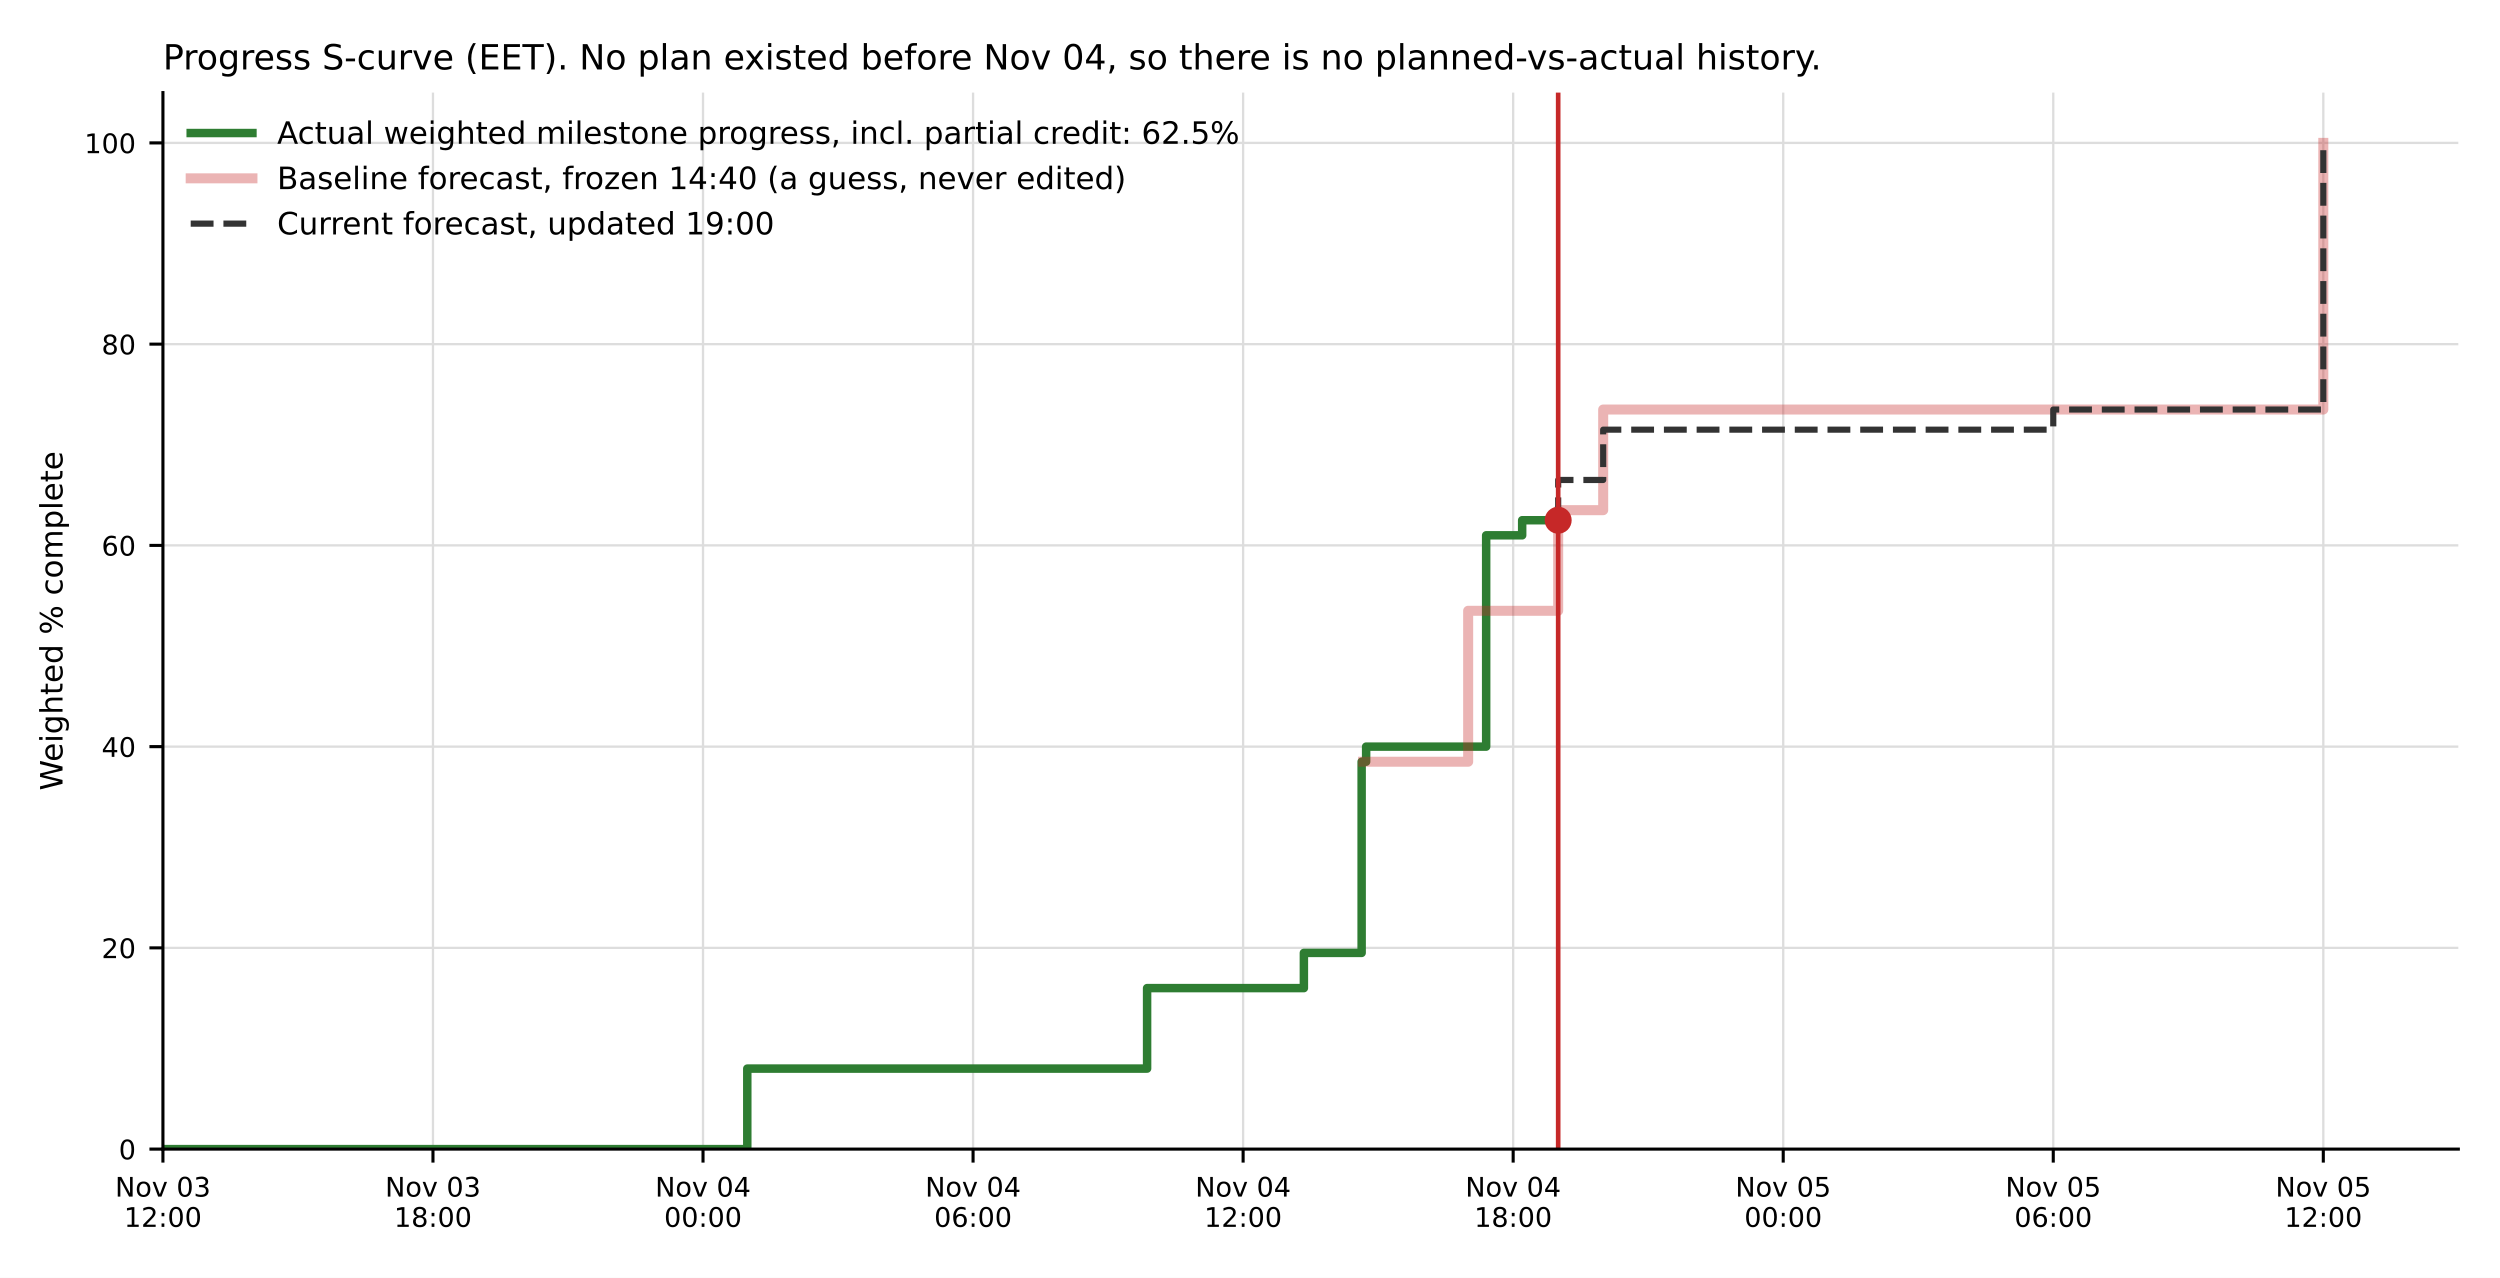
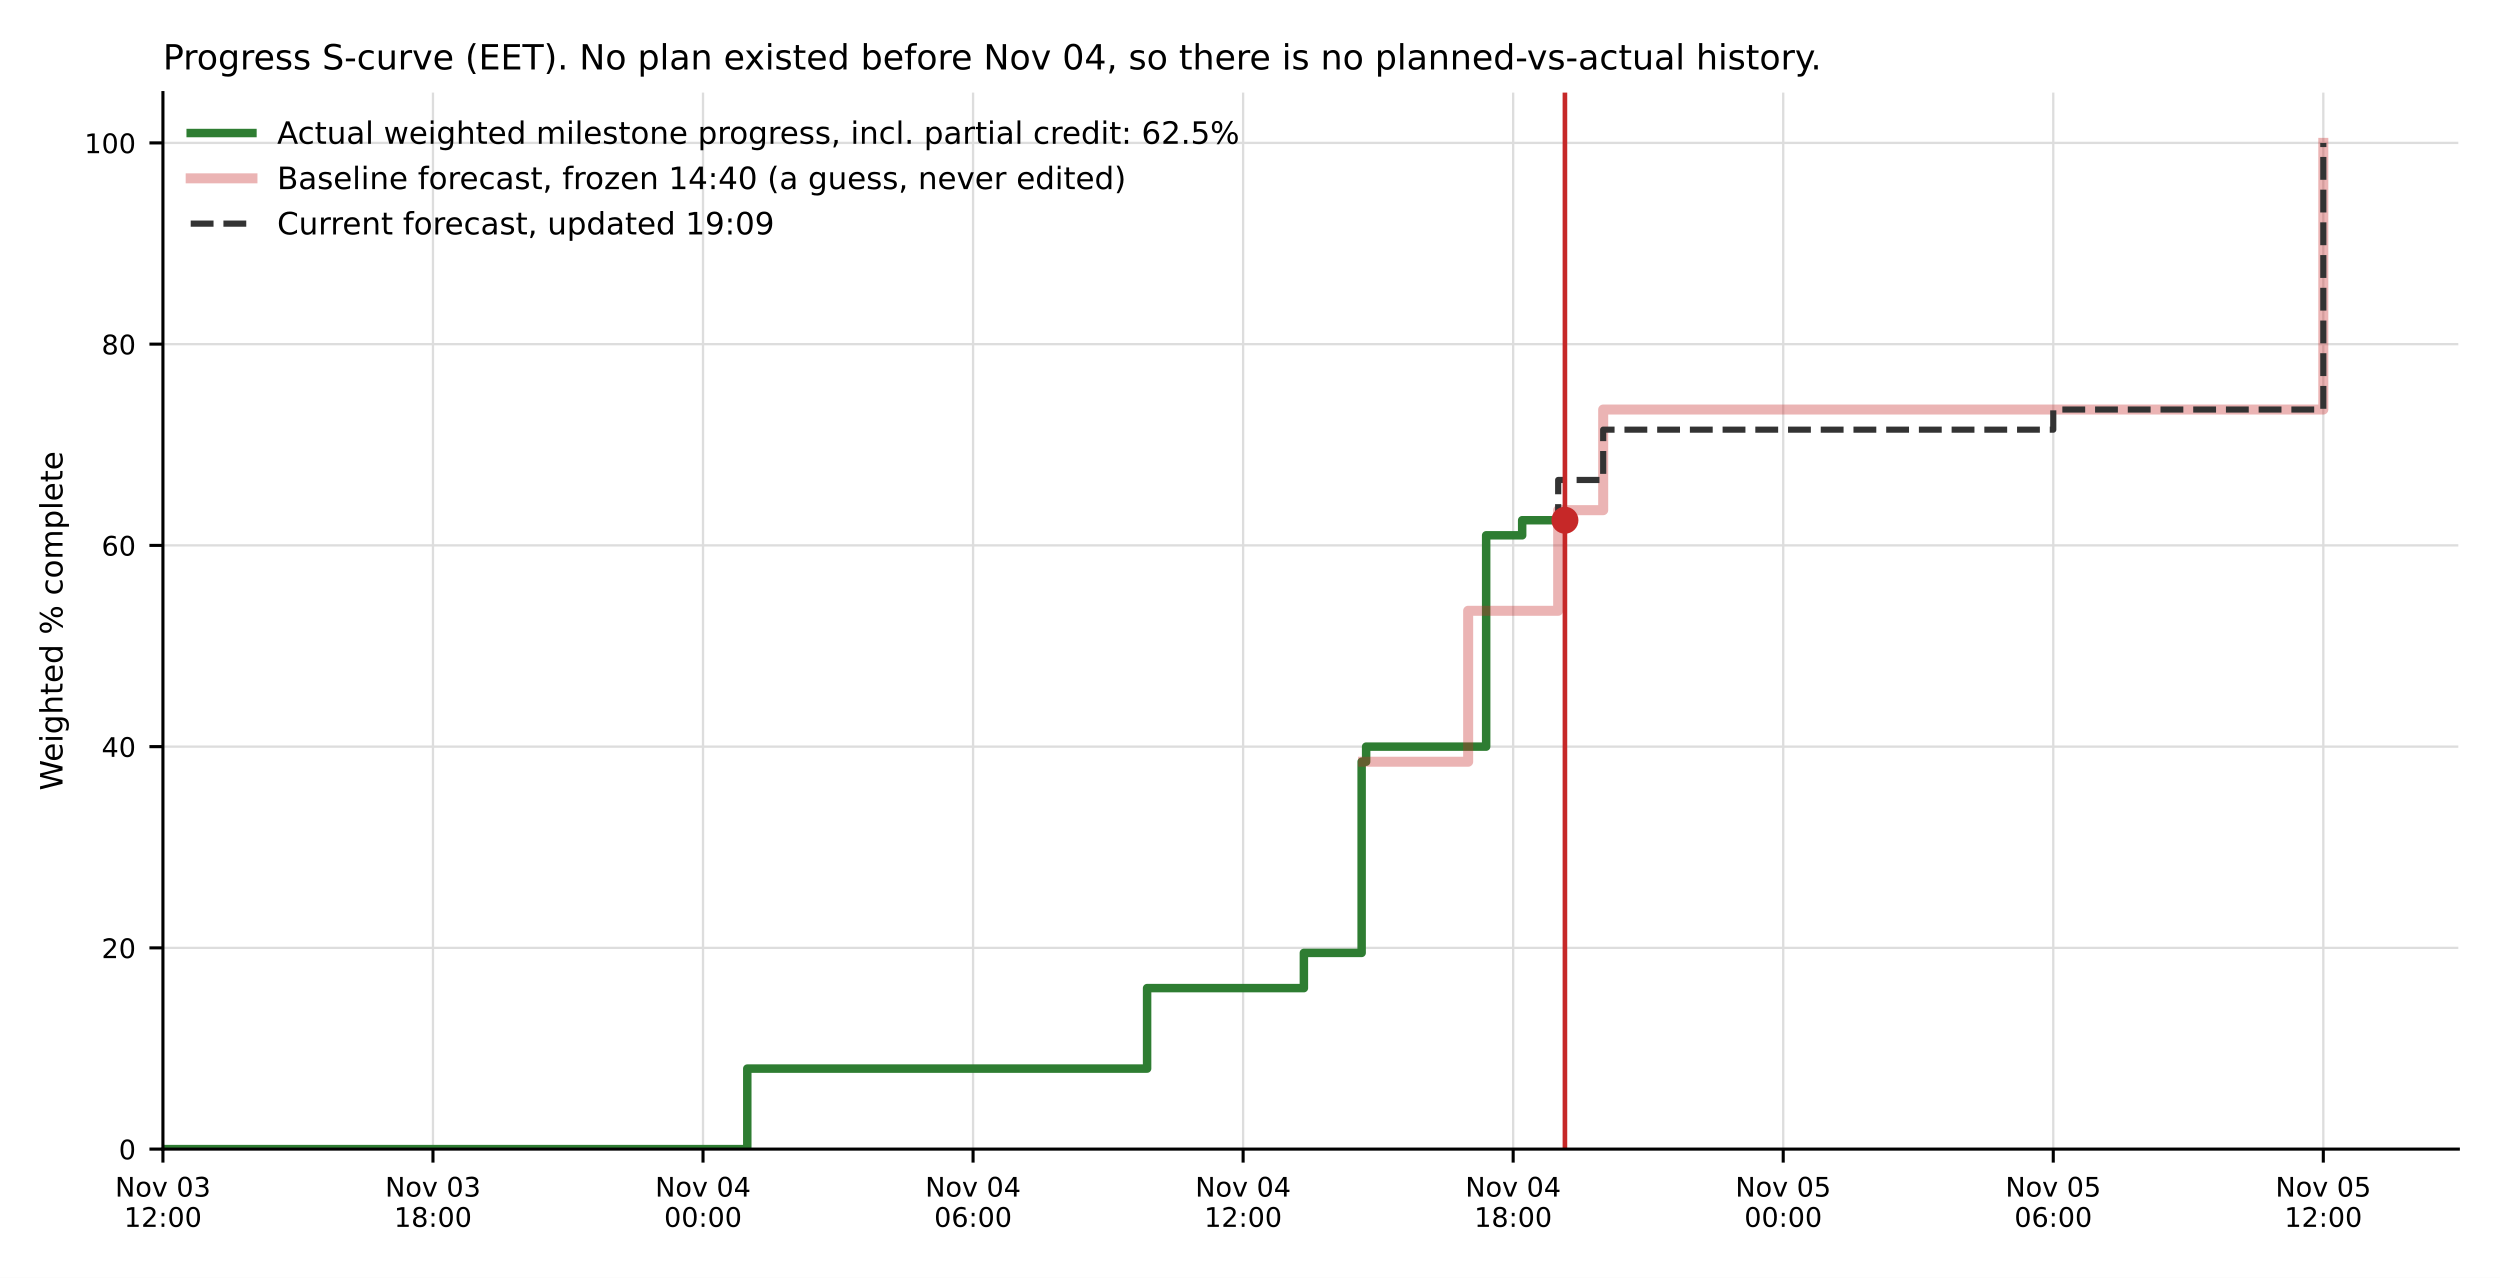
<svg xmlns="http://www.w3.org/2000/svg" xmlns:xlink="http://www.w3.org/1999/xlink" width="648pt" height="331.2pt" viewBox="0 0 648 331.2" version="1.1">
  <defs>
    <style type="text/css">*{stroke-linejoin: round; stroke-linecap: butt}</style>
  </defs>
  <g id="figure_1">
    <g id="patch_1">
      <path d="M 0 331.2  L 648 331.2  L 648 0  L 0 0  z " style="fill: #ffffff" />
    </g>
    <g id="axes_1">
      <g id="patch_2">
        <path d="M 42.23 297.848  L 637.2 297.848  L 637.2 24  L 42.23 24  z " style="fill: #ffffff" />
      </g>
      <g id="matplotlib.axis_1">
        <g id="xtick_1">
          <g id="line2d_1">
-             <path d="M 42.23 297.848  L 42.23 24  " clip-path="url(#p5f150c1190)" style="fill: none; stroke: #dddddd; stroke-width: 0.6; stroke-linecap: square" />
+             <path d="M 42.23 297.848  L 42.23 24  " clip-path="url(#p458c146029)" style="fill: none; stroke: #dddddd; stroke-width: 0.6; stroke-linecap: square" />
          </g>
          <g id="line2d_2">
            <defs>
-               <path id="maadfd8b4d7" d="M 0 0  L 0 3.5  " style="stroke: #000000; stroke-width: 0.8" />
+               <path id="m298e2c6927" d="M 0 0  L 0 3.5  " style="stroke: #000000; stroke-width: 0.8" />
            </defs>
            <g>
-               <use xlink:href="#maadfd8b4d7" x="42.23" y="297.848" style="stroke: #000000; stroke-width: 0.8" />
+               <use xlink:href="#m298e2c6927" x="42.23" y="297.848" style="stroke: #000000; stroke-width: 0.8" />
            </g>
          </g>
          <g id="text_1">
            <text style="font-size: 7px; font-family: 'DejaVu Sans'" transform="translate(29.83234 310.1669)">Nov 03</text>
            <text style="font-size: 7px; font-family: 'DejaVu Sans'" transform="translate(32.14344 318.0054)">12:00</text>
          </g>
        </g>
        <g id="xtick_2">
          <g id="line2d_3">
-             <path d="M 112.226 297.848  L 112.226 24  " clip-path="url(#p5f150c1190)" style="fill: none; stroke: #dddddd; stroke-width: 0.6; stroke-linecap: square" />
+             <path d="M 112.226 297.848  L 112.226 24  " clip-path="url(#p458c146029)" style="fill: none; stroke: #dddddd; stroke-width: 0.6; stroke-linecap: square" />
          </g>
          <g id="line2d_4">
            <g>
-               <use xlink:href="#maadfd8b4d7" x="112.226" y="297.848" style="stroke: #000000; stroke-width: 0.8" />
+               <use xlink:href="#m298e2c6927" x="112.226" y="297.848" style="stroke: #000000; stroke-width: 0.8" />
            </g>
          </g>
          <g id="text_2">
            <text style="font-size: 7px; font-family: 'DejaVu Sans'" transform="translate(99.82881 310.1669)">Nov 03</text>
            <text style="font-size: 7px; font-family: 'DejaVu Sans'" transform="translate(102.1399 318.0054)">18:00</text>
          </g>
        </g>
        <g id="xtick_3">
          <g id="line2d_5">
-             <path d="M 182.223 297.848  L 182.223 24  " clip-path="url(#p5f150c1190)" style="fill: none; stroke: #dddddd; stroke-width: 0.6; stroke-linecap: square" />
+             <path d="M 182.223 297.848  L 182.223 24  " clip-path="url(#p458c146029)" style="fill: none; stroke: #dddddd; stroke-width: 0.6; stroke-linecap: square" />
          </g>
          <g id="line2d_6">
            <g>
-               <use xlink:href="#maadfd8b4d7" x="182.223" y="297.848" style="stroke: #000000; stroke-width: 0.8" />
+               <use xlink:href="#m298e2c6927" x="182.223" y="297.848" style="stroke: #000000; stroke-width: 0.8" />
            </g>
          </g>
          <g id="text_3">
            <text style="font-size: 7px; font-family: 'DejaVu Sans'" transform="translate(169.8253 310.1669)">Nov 04</text>
            <text style="font-size: 7px; font-family: 'DejaVu Sans'" transform="translate(172.1364 318.0054)">00:00</text>
          </g>
        </g>
        <g id="xtick_4">
          <g id="line2d_7">
-             <path d="M 252.219 297.848  L 252.219 24  " clip-path="url(#p5f150c1190)" style="fill: none; stroke: #dddddd; stroke-width: 0.6; stroke-linecap: square" />
+             <path d="M 252.219 297.848  L 252.219 24  " clip-path="url(#p458c146029)" style="fill: none; stroke: #dddddd; stroke-width: 0.6; stroke-linecap: square" />
          </g>
          <g id="line2d_8">
            <g>
-               <use xlink:href="#maadfd8b4d7" x="252.219" y="297.848" style="stroke: #000000; stroke-width: 0.8" />
+               <use xlink:href="#m298e2c6927" x="252.219" y="297.848" style="stroke: #000000; stroke-width: 0.8" />
            </g>
          </g>
          <g id="text_4">
            <text style="font-size: 7px; font-family: 'DejaVu Sans'" transform="translate(239.8218 310.1669)">Nov 04</text>
            <text style="font-size: 7px; font-family: 'DejaVu Sans'" transform="translate(242.1328 318.0054)">06:00</text>
          </g>
        </g>
        <g id="xtick_5">
          <g id="line2d_9">
-             <path d="M 322.216 297.848  L 322.216 24  " clip-path="url(#p5f150c1190)" style="fill: none; stroke: #dddddd; stroke-width: 0.6; stroke-linecap: square" />
+             <path d="M 322.216 297.848  L 322.216 24  " clip-path="url(#p458c146029)" style="fill: none; stroke: #dddddd; stroke-width: 0.6; stroke-linecap: square" />
          </g>
          <g id="line2d_10">
            <g>
-               <use xlink:href="#maadfd8b4d7" x="322.216" y="297.848" style="stroke: #000000; stroke-width: 0.8" />
+               <use xlink:href="#m298e2c6927" x="322.216" y="297.848" style="stroke: #000000; stroke-width: 0.8" />
            </g>
          </g>
          <g id="text_5">
            <text style="font-size: 7px; font-family: 'DejaVu Sans'" transform="translate(309.8182 310.1669)">Nov 04</text>
            <text style="font-size: 7px; font-family: 'DejaVu Sans'" transform="translate(312.1293 318.0054)">12:00</text>
          </g>
        </g>
        <g id="xtick_6">
          <g id="line2d_11">
-             <path d="M 392.212 297.848  L 392.212 24  " clip-path="url(#p5f150c1190)" style="fill: none; stroke: #dddddd; stroke-width: 0.6; stroke-linecap: square" />
+             <path d="M 392.212 297.848  L 392.212 24  " clip-path="url(#p458c146029)" style="fill: none; stroke: #dddddd; stroke-width: 0.6; stroke-linecap: square" />
          </g>
          <g id="line2d_12">
            <g>
-               <use xlink:href="#maadfd8b4d7" x="392.212" y="297.848" style="stroke: #000000; stroke-width: 0.8" />
+               <use xlink:href="#m298e2c6927" x="392.212" y="297.848" style="stroke: #000000; stroke-width: 0.8" />
            </g>
          </g>
          <g id="text_6">
            <text style="font-size: 7px; font-family: 'DejaVu Sans'" transform="translate(379.8147 310.1669)">Nov 04</text>
            <text style="font-size: 7px; font-family: 'DejaVu Sans'" transform="translate(382.1258 318.0054)">18:00</text>
          </g>
        </g>
        <g id="xtick_7">
          <g id="line2d_13">
-             <path d="M 462.209 297.848  L 462.209 24  " clip-path="url(#p5f150c1190)" style="fill: none; stroke: #dddddd; stroke-width: 0.6; stroke-linecap: square" />
+             <path d="M 462.209 297.848  L 462.209 24  " clip-path="url(#p458c146029)" style="fill: none; stroke: #dddddd; stroke-width: 0.6; stroke-linecap: square" />
          </g>
          <g id="line2d_14">
            <g>
-               <use xlink:href="#maadfd8b4d7" x="462.209" y="297.848" style="stroke: #000000; stroke-width: 0.8" />
+               <use xlink:href="#m298e2c6927" x="462.209" y="297.848" style="stroke: #000000; stroke-width: 0.8" />
            </g>
          </g>
          <g id="text_7">
            <text style="font-size: 7px; font-family: 'DejaVu Sans'" transform="translate(449.8112 310.1669)">Nov 05</text>
            <text style="font-size: 7px; font-family: 'DejaVu Sans'" transform="translate(452.1223 318.0054)">00:00</text>
          </g>
        </g>
        <g id="xtick_8">
          <g id="line2d_15">
-             <path d="M 532.205 297.848  L 532.205 24  " clip-path="url(#p5f150c1190)" style="fill: none; stroke: #dddddd; stroke-width: 0.6; stroke-linecap: square" />
+             <path d="M 532.205 297.848  L 532.205 24  " clip-path="url(#p458c146029)" style="fill: none; stroke: #dddddd; stroke-width: 0.6; stroke-linecap: square" />
          </g>
          <g id="line2d_16">
            <g>
-               <use xlink:href="#maadfd8b4d7" x="532.205" y="297.848" style="stroke: #000000; stroke-width: 0.8" />
+               <use xlink:href="#m298e2c6927" x="532.205" y="297.848" style="stroke: #000000; stroke-width: 0.8" />
            </g>
          </g>
          <g id="text_8">
            <text style="font-size: 7px; font-family: 'DejaVu Sans'" transform="translate(519.8076 310.1669)">Nov 05</text>
            <text style="font-size: 7px; font-family: 'DejaVu Sans'" transform="translate(522.1187 318.0054)">06:00</text>
          </g>
        </g>
        <g id="xtick_9">
          <g id="line2d_17">
-             <path d="M 602.202 297.848  L 602.202 24  " clip-path="url(#p5f150c1190)" style="fill: none; stroke: #dddddd; stroke-width: 0.6; stroke-linecap: square" />
+             <path d="M 602.202 297.848  L 602.202 24  " clip-path="url(#p458c146029)" style="fill: none; stroke: #dddddd; stroke-width: 0.6; stroke-linecap: square" />
          </g>
          <g id="line2d_18">
            <g>
-               <use xlink:href="#maadfd8b4d7" x="602.202" y="297.848" style="stroke: #000000; stroke-width: 0.8" />
+               <use xlink:href="#m298e2c6927" x="602.202" y="297.848" style="stroke: #000000; stroke-width: 0.8" />
            </g>
          </g>
          <g id="text_9">
            <text style="font-size: 7px; font-family: 'DejaVu Sans'" transform="translate(589.8041 310.1669)">Nov 05</text>
            <text style="font-size: 7px; font-family: 'DejaVu Sans'" transform="translate(592.1152 318.0054)">12:00</text>
          </g>
        </g>
      </g>
      <g id="matplotlib.axis_2">
        <g id="ytick_1">
          <g id="line2d_19">
-             <path d="M 42.23 297.848  L 637.2 297.848  " clip-path="url(#p5f150c1190)" style="fill: none; stroke: #dddddd; stroke-width: 0.6; stroke-linecap: square" />
+             <path d="M 42.23 297.848  L 637.2 297.848  " clip-path="url(#p458c146029)" style="fill: none; stroke: #dddddd; stroke-width: 0.6; stroke-linecap: square" />
          </g>
          <g id="line2d_20">
            <defs>
-               <path id="m0e246b5dce" d="M 0 0  L -3.5 0  " style="stroke: #000000; stroke-width: 0.8" />
+               <path id="made3f83010" d="M 0 0  L -3.5 0  " style="stroke: #000000; stroke-width: 0.8" />
            </defs>
            <g>
-               <use xlink:href="#m0e246b5dce" x="42.23" y="297.848" style="stroke: #000000; stroke-width: 0.8" />
+               <use xlink:href="#made3f83010" x="42.23" y="297.848" style="stroke: #000000; stroke-width: 0.8" />
            </g>
          </g>
          <g id="text_10">
            <text style="font-size: 7px; font-family: 'DejaVu Sans'; text-anchor: end" x="35.23" y="300.507" transform="rotate(-0 35.23 300.5075)">0</text>
          </g>
        </g>
        <g id="ytick_2">
          <g id="line2d_21">
-             <path d="M 42.23 245.686  L 637.2 245.686  " clip-path="url(#p5f150c1190)" style="fill: none; stroke: #dddddd; stroke-width: 0.6; stroke-linecap: square" />
+             <path d="M 42.23 245.686  L 637.2 245.686  " clip-path="url(#p458c146029)" style="fill: none; stroke: #dddddd; stroke-width: 0.6; stroke-linecap: square" />
          </g>
          <g id="line2d_22">
            <g>
-               <use xlink:href="#m0e246b5dce" x="42.23" y="245.686" style="stroke: #000000; stroke-width: 0.8" />
+               <use xlink:href="#made3f83010" x="42.23" y="245.686" style="stroke: #000000; stroke-width: 0.8" />
            </g>
          </g>
          <g id="text_11">
            <text style="font-size: 7px; font-family: 'DejaVu Sans'; text-anchor: end" x="35.23" y="248.346" transform="rotate(-0 35.23 248.3459)">20</text>
          </g>
        </g>
        <g id="ytick_3">
          <g id="line2d_23">
-             <path d="M 42.23 193.525  L 637.2 193.525  " clip-path="url(#p5f150c1190)" style="fill: none; stroke: #dddddd; stroke-width: 0.6; stroke-linecap: square" />
+             <path d="M 42.23 193.525  L 637.2 193.525  " clip-path="url(#p458c146029)" style="fill: none; stroke: #dddddd; stroke-width: 0.6; stroke-linecap: square" />
          </g>
          <g id="line2d_24">
            <g>
-               <use xlink:href="#m0e246b5dce" x="42.23" y="193.525" style="stroke: #000000; stroke-width: 0.8" />
+               <use xlink:href="#made3f83010" x="42.23" y="193.525" style="stroke: #000000; stroke-width: 0.8" />
            </g>
          </g>
          <g id="text_12">
            <text style="font-size: 7px; font-family: 'DejaVu Sans'; text-anchor: end" x="35.23" y="196.184" transform="rotate(-0 35.23 196.1844)">40</text>
          </g>
        </g>
        <g id="ytick_4">
          <g id="line2d_25">
-             <path d="M 42.23 141.363  L 637.2 141.363  " clip-path="url(#p5f150c1190)" style="fill: none; stroke: #dddddd; stroke-width: 0.6; stroke-linecap: square" />
+             <path d="M 42.23 141.363  L 637.2 141.363  " clip-path="url(#p458c146029)" style="fill: none; stroke: #dddddd; stroke-width: 0.6; stroke-linecap: square" />
          </g>
          <g id="line2d_26">
            <g>
-               <use xlink:href="#m0e246b5dce" x="42.23" y="141.363" style="stroke: #000000; stroke-width: 0.8" />
+               <use xlink:href="#made3f83010" x="42.23" y="141.363" style="stroke: #000000; stroke-width: 0.8" />
            </g>
          </g>
          <g id="text_13">
            <text style="font-size: 7px; font-family: 'DejaVu Sans'; text-anchor: end" x="35.23" y="144.023" transform="rotate(-0 35.23 144.0229)">60</text>
          </g>
        </g>
        <g id="ytick_5">
          <g id="line2d_27">
-             <path d="M 42.23 89.202  L 637.2 89.202  " clip-path="url(#p5f150c1190)" style="fill: none; stroke: #dddddd; stroke-width: 0.6; stroke-linecap: square" />
+             <path d="M 42.23 89.202  L 637.2 89.202  " clip-path="url(#p458c146029)" style="fill: none; stroke: #dddddd; stroke-width: 0.6; stroke-linecap: square" />
          </g>
          <g id="line2d_28">
            <g>
-               <use xlink:href="#m0e246b5dce" x="42.23" y="89.202" style="stroke: #000000; stroke-width: 0.8" />
+               <use xlink:href="#made3f83010" x="42.23" y="89.202" style="stroke: #000000; stroke-width: 0.8" />
            </g>
          </g>
          <g id="text_14">
            <text style="font-size: 7px; font-family: 'DejaVu Sans'; text-anchor: end" x="35.23" y="91.861" transform="rotate(-0 35.23 91.86136)">80</text>
          </g>
        </g>
        <g id="ytick_6">
          <g id="line2d_29">
-             <path d="M 42.23 37.04  L 637.2 37.04  " clip-path="url(#p5f150c1190)" style="fill: none; stroke: #dddddd; stroke-width: 0.6; stroke-linecap: square" />
+             <path d="M 42.23 37.04  L 637.2 37.04  " clip-path="url(#p458c146029)" style="fill: none; stroke: #dddddd; stroke-width: 0.6; stroke-linecap: square" />
          </g>
          <g id="line2d_30">
            <g>
-               <use xlink:href="#m0e246b5dce" x="42.23" y="37.04" style="stroke: #000000; stroke-width: 0.8" />
+               <use xlink:href="#made3f83010" x="42.23" y="37.04" style="stroke: #000000; stroke-width: 0.8" />
            </g>
          </g>
          <g id="text_15">
            <text style="font-size: 7px; font-family: 'DejaVu Sans'; text-anchor: end" x="35.23" y="39.7" transform="rotate(-0 35.23 39.69983)">100</text>
          </g>
        </g>
        <g id="text_16">
          <text style="font-size: 8px; font-family: 'DejaVu Sans'; text-anchor: middle" x="16.205" y="160.924" transform="rotate(-90 16.205 160.924)">Weighted % complete</text>
        </g>
      </g>
      <g id="line2d_31">
-         <path d="M 42.23 297.848  L 193.695 297.848  L 193.695 276.983  L 297.328 276.983  L 297.328 256.119  L 337.965 256.119  L 337.965 246.991  L 352.937 246.991  L 352.937 236.558  L 352.937 236.558  L 352.937 197.437  L 354.103 197.437  L 354.103 193.525  L 385.213 193.525  L 385.213 177.876  L 385.213 177.876  L 385.213 138.755  L 394.546 138.755  L 394.546 134.843  L 403.878 134.843  " clip-path="url(#p5f150c1190)" style="fill: none; stroke: #2e7d32; stroke-width: 2.2; stroke-linecap: square" />
+         <path d="M 42.23 297.848  L 193.695 297.848  L 193.695 276.983  L 297.328 276.983  L 297.328 256.119  L 337.965 256.119  L 337.965 246.991  L 352.937 246.991  L 352.937 236.558  L 352.937 236.558  L 352.937 197.437  L 354.103 197.437  L 354.103 193.525  L 385.213 193.525  L 385.213 177.876  L 385.213 177.876  L 385.213 138.755  L 394.546 138.755  L 394.546 134.843  L 405.628 134.843  " clip-path="url(#p458c146029)" style="fill: none; stroke: #2e7d32; stroke-width: 2.2; stroke-linecap: square" />
      </g>
      <g id="line2d_32">
-         <path d="M 353.325 197.437  L 380.546 197.437  L 380.546 158.316  L 403.878 158.316  L 403.878 147.884  L 403.878 147.884  L 403.878 132.235  L 415.545 132.235  L 415.545 119.195  L 415.545 119.195  L 415.545 106.154  L 602.202 106.154  L 602.202 97.026  L 602.202 97.026  L 602.202 37.04  " clip-path="url(#p5f150c1190)" style="fill: none; stroke: #c62828; stroke-opacity: 0.35; stroke-width: 2.6; stroke-linecap: square" />
+         <path d="M 353.325 197.437  L 380.546 197.437  L 380.546 158.316  L 403.878 158.316  L 403.878 147.884  L 403.878 147.884  L 403.878 132.235  L 415.545 132.235  L 415.545 119.195  L 415.545 119.195  L 415.545 106.154  L 602.202 106.154  L 602.202 97.026  L 602.202 97.026  L 602.202 37.04  " clip-path="url(#p458c146029)" style="fill: none; stroke: #c62828; stroke-opacity: 0.35; stroke-width: 2.6; stroke-linecap: square" />
      </g>
      <g id="line2d_33">
-         <path d="M 403.878 134.843  L 403.878 134.843  L 403.878 124.411  L 415.545 124.411  L 415.545 111.371  L 532.205 111.371  L 532.205 106.154  L 602.202 106.154  L 602.202 97.026  L 602.202 97.026  L 602.202 37.04  " clip-path="url(#p5f150c1190)" style="fill: none; stroke-dasharray: 5.92,2.56; stroke-dashoffset: 0; stroke: #333333; stroke-width: 1.6" />
+         <path d="M 405.628 134.843  L 403.878 134.843  L 403.878 124.411  L 415.545 124.411  L 415.545 111.371  L 532.205 111.371  L 532.205 106.154  L 602.202 106.154  L 602.202 97.026  L 602.202 97.026  L 602.202 37.04  " clip-path="url(#p458c146029)" style="fill: none; stroke-dasharray: 5.92,2.56; stroke-dashoffset: 0; stroke: #333333; stroke-width: 1.6" />
      </g>
      <g id="line2d_34">
-         <path d="M 403.878 297.848  L 403.878 24  " clip-path="url(#p5f150c1190)" style="fill: none; stroke: #c62828; stroke-width: 1.2; stroke-linecap: square" />
+         <path d="M 405.628 297.848  L 405.628 24  " clip-path="url(#p458c146029)" style="fill: none; stroke: #c62828; stroke-width: 1.2; stroke-linecap: square" />
      </g>
      <g id="patch_3">
        <path d="M 42.23 297.848  L 42.23 24  " style="fill: none; stroke: #000000; stroke-width: 0.8; stroke-linejoin: miter; stroke-linecap: square" />
      </g>
      <g id="patch_4">
        <path d="M 42.23 297.848  L 637.2 297.848  " style="fill: none; stroke: #000000; stroke-width: 0.8; stroke-linejoin: miter; stroke-linecap: square" />
      </g>
      <g id="text_17">
        <text style="font-size: 9px; font-family: 'DejaVu Sans'; text-anchor: start" x="42.23" y="18" transform="rotate(-0 42.23 18)">Progress S-curve (EET). No plan existed before Nov 04, so there is no planned-vs-actual history.</text>
      </g>
      <g id="PathCollection_1">
        <defs>
-           <path id="m00cb6e5a1f" d="M 0 3  C 0.796 3 1.559 2.684 2.121 2.121  C 2.684 1.559 3 0.796 3 0  C 3 -0.796 2.684 -1.559 2.121 -2.121  C 1.559 -2.684 0.796 -3 0 -3  C -0.796 -3 -1.559 -2.684 -2.121 -2.121  C -2.684 -1.559 -3 -0.796 -3 0  C -3 0.796 -2.684 1.559 -2.121 2.121  C -1.559 2.684 -0.796 3 0 3  z " style="stroke: #c62828" />
+           <path id="me92c96a71c" d="M 0 3  C 0.796 3 1.559 2.684 2.121 2.121  C 2.684 1.559 3 0.796 3 0  C 3 -0.796 2.684 -1.559 2.121 -2.121  C 1.559 -2.684 0.796 -3 0 -3  C -0.796 -3 -1.559 -2.684 -2.121 -2.121  C -2.684 -1.559 -3 -0.796 -3 0  C -3 0.796 -2.684 1.559 -2.121 2.121  C -1.559 2.684 -0.796 3 0 3  z " style="stroke: #c62828" />
        </defs>
-         <g clip-path="url(#p5f150c1190)">
-           <use xlink:href="#m00cb6e5a1f" x="403.878" y="134.843" style="fill: #c62828; stroke: #c62828" />
+         <g clip-path="url(#p458c146029)">
+           <use xlink:href="#me92c96a71c" x="405.628" y="134.843" style="fill: #c62828; stroke: #c62828" />
        </g>
      </g>
      <g id="legend_1">
        <g id="line2d_35">
          <path d="M 49.43 34.479  L 57.43 34.479  L 65.43 34.479  " style="fill: none; stroke: #2e7d32; stroke-width: 2.2; stroke-linecap: square" />
        </g>
        <g id="text_18">
          <text style="font-size: 8px; font-family: 'DejaVu Sans'; text-anchor: start" x="71.83" y="37.279" transform="rotate(-0 71.83 37.27875)">Actual weighted milestone progress, incl. partial credit: 62.5%</text>
        </g>
        <g id="line2d_36">
          <path d="M 49.43 46.221  L 57.43 46.221  L 65.43 46.221  " style="fill: none; stroke: #c62828; stroke-opacity: 0.35; stroke-width: 2.6; stroke-linecap: square" />
        </g>
        <g id="text_19">
          <text style="font-size: 8px; font-family: 'DejaVu Sans'; text-anchor: start" x="71.83" y="49.021" transform="rotate(-0 71.83 49.02125)">Baseline forecast, frozen 14:40 (a guess, never edited)</text>
        </g>
        <g id="line2d_37">
          <path d="M 49.43 57.964  L 57.43 57.964  L 65.43 57.964  " style="fill: none; stroke-dasharray: 5.92,2.56; stroke-dashoffset: 0; stroke: #333333; stroke-width: 1.6" />
        </g>
        <g id="text_20">
-           <text style="font-size: 8px; font-family: 'DejaVu Sans'; text-anchor: start" x="71.83" y="60.764" transform="rotate(-0 71.83 60.76375)">Current forecast, updated 19:00</text>
+           <text style="font-size: 8px; font-family: 'DejaVu Sans'; text-anchor: start" x="71.83" y="60.764" transform="rotate(-0 71.83 60.76375)">Current forecast, updated 19:09</text>
        </g>
      </g>
    </g>
  </g>
  <defs>
-     <clipPath id="p5f150c1190">
+     <clipPath id="p458c146029">
      <rect x="42.23" y="24" width="594.97" height="273.848" />
    </clipPath>
  </defs>
</svg>
